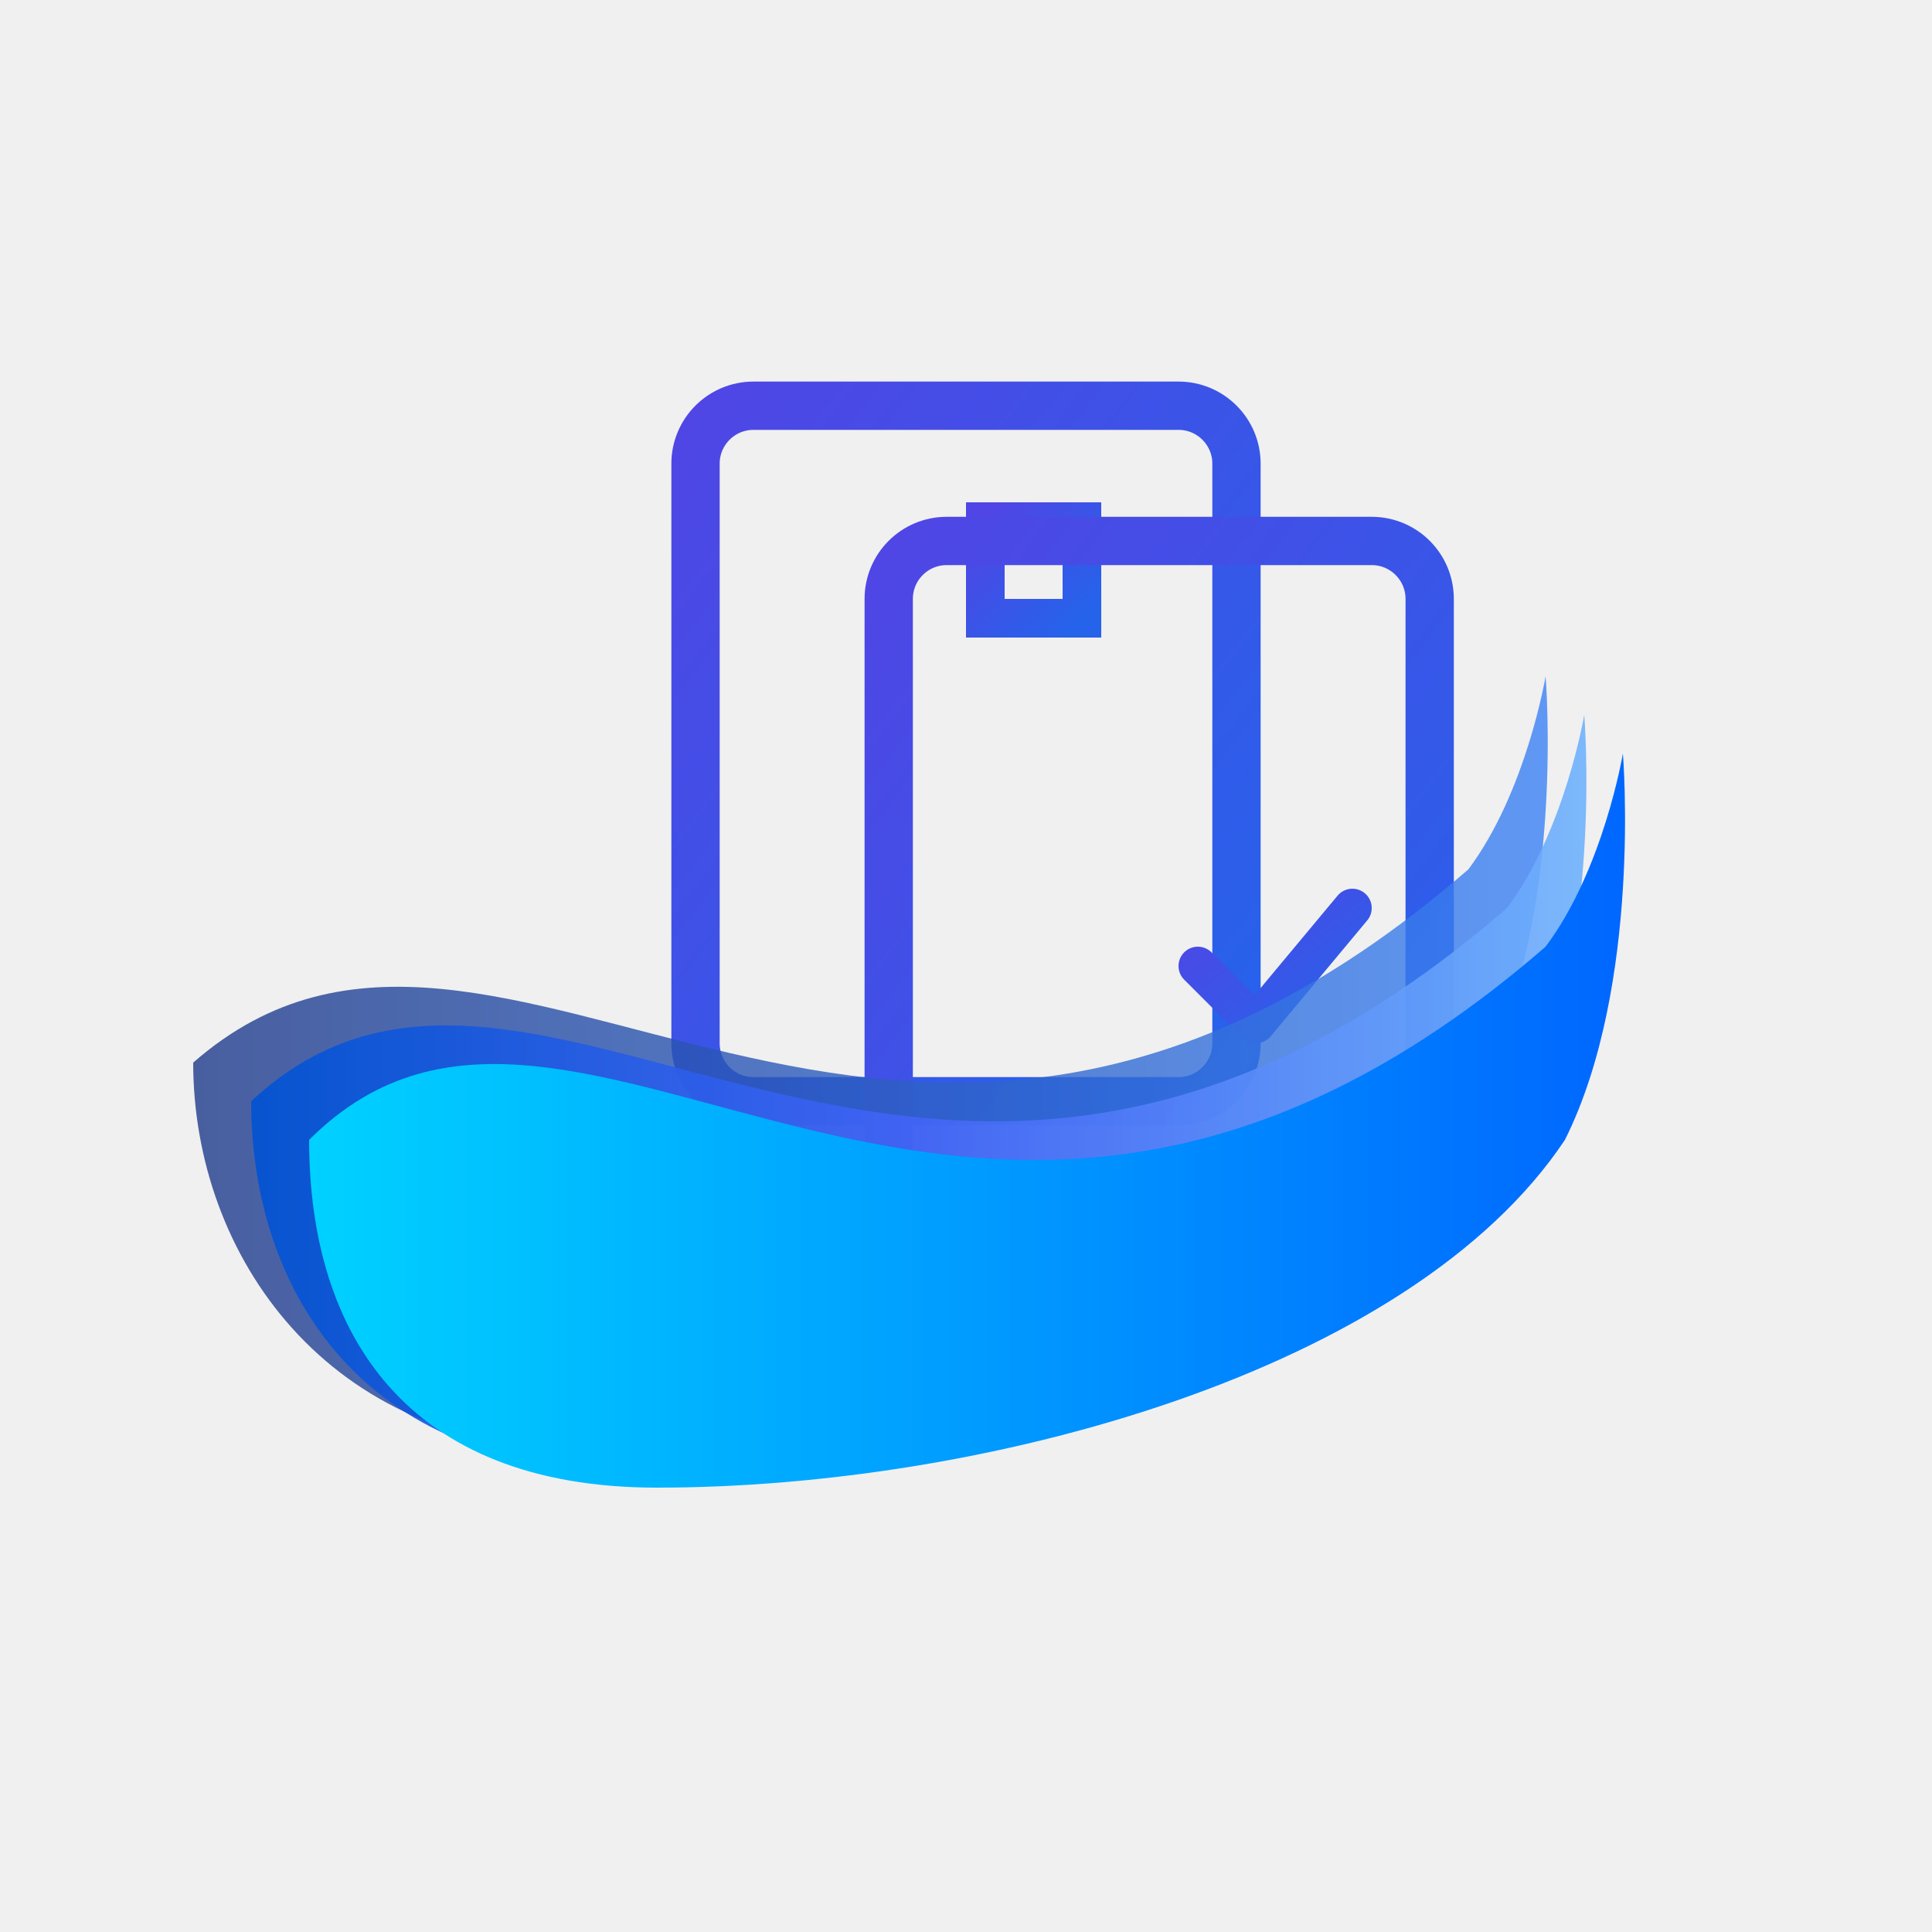
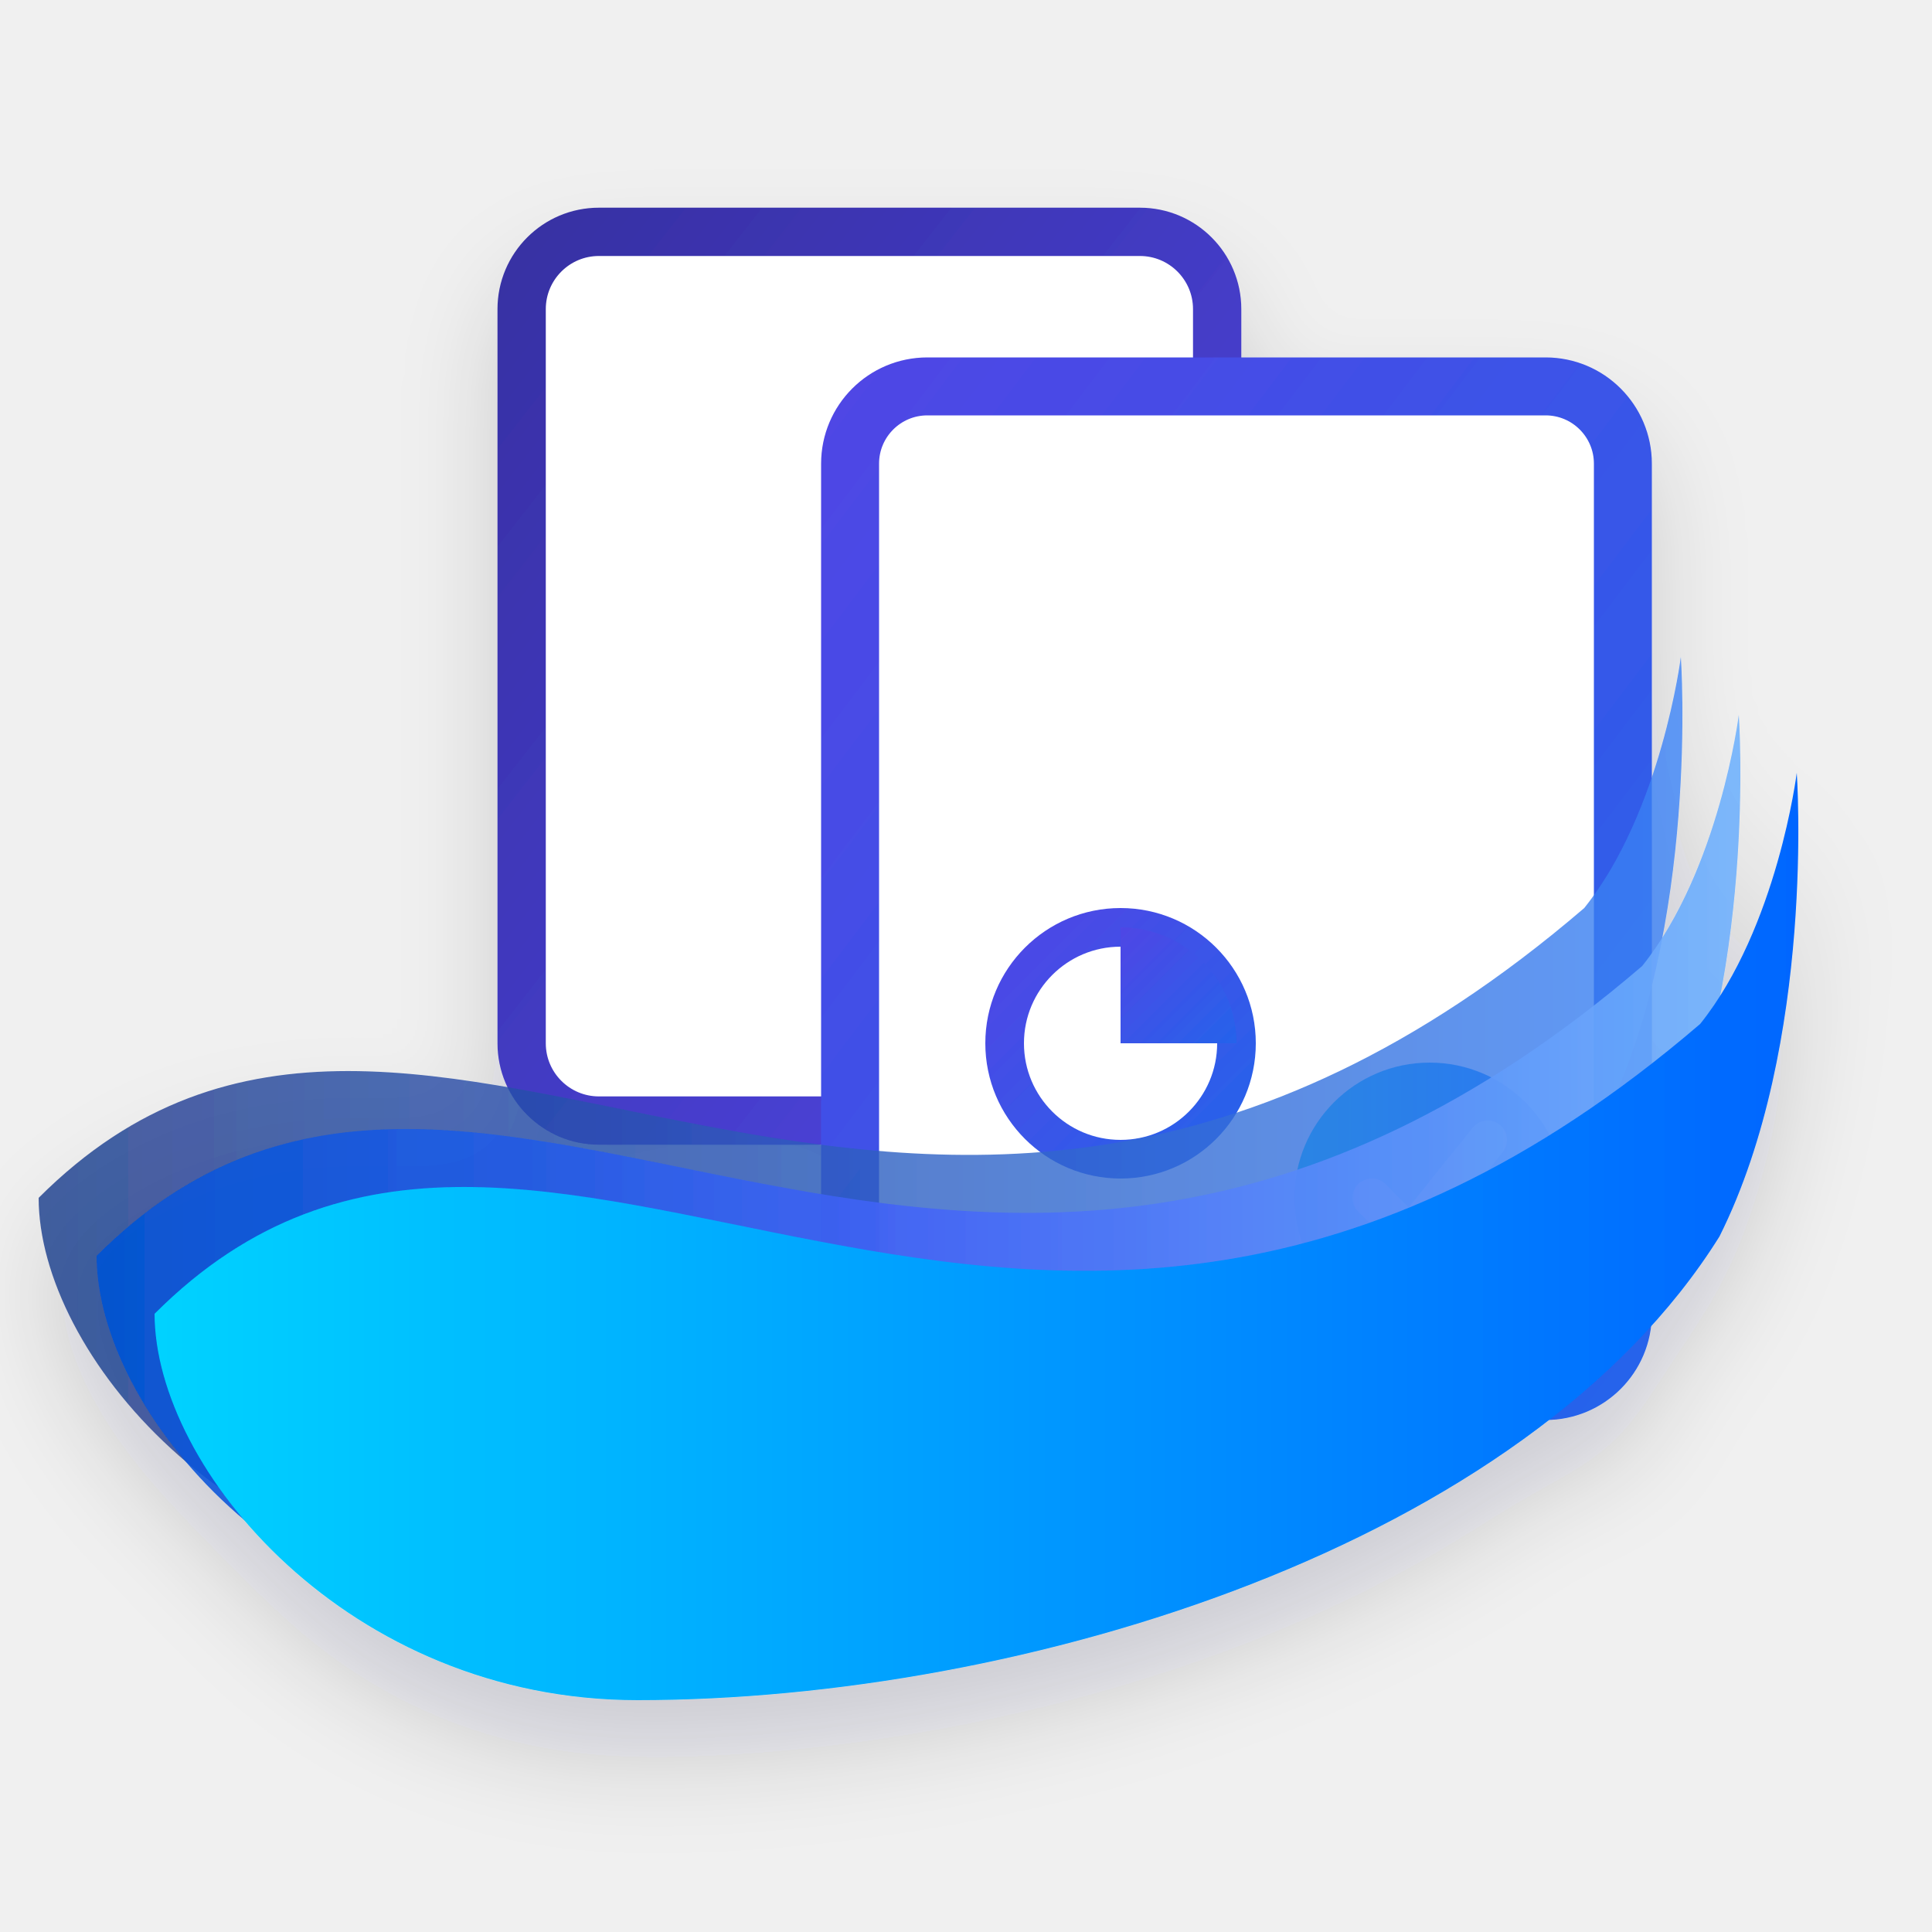
- <svg xmlns="http://www.w3.org/2000/svg" viewBox="0 0 100 100">
+ <svg xmlns="http://www.w3.org/2000/svg" viewBox="0 0 100 100" class="logo-icon-svg" style="width: 100%; height: 100%; display: block;">
  <defs>
-     <linearGradient id="docGradientFav" x1="0%" y1="0%" x2="100%" y2="100%">
+     <linearGradient id="docGradientIconBack" x1="0%" y1="0%" x2="100%" y2="100%">
+       <stop offset="0%" stop-color="#3730a3" />
+       <stop offset="100%" stop-color="#4f46e5" />
+     </linearGradient>
+     <linearGradient id="docGradientIconFront" x1="0%" y1="0%" x2="100%" y2="100%">
      <stop offset="0%" stop-color="#4f46e5" />
      <stop offset="100%" stop-color="#2563eb" />
    </linearGradient>
-     <linearGradient id="waveGradient1Fav" x1="0%" y1="0%" x2="100%" y2="0%">
+     <linearGradient id="waveGradient1Icon" x1="0%" y1="0%" x2="100%" y2="0%">
      <stop offset="0%" stop-color="#00d2ff" />
      <stop offset="100%" stop-color="#0066ff" />
    </linearGradient>
-     <linearGradient id="waveGradient2Fav" x1="0%" y1="0%" x2="100%" y2="0%">
+     <linearGradient id="waveGradient2Icon" x1="0%" y1="0%" x2="100%" y2="0%">
      <stop offset="0%" stop-color="#0052d4" />
      <stop offset="50%" stop-color="#4364f7" />
      <stop offset="100%" stop-color="#6fb1fc" />
    </linearGradient>
-     <linearGradient id="waveGradient3Fav" x1="0%" y1="0%" x2="100%" y2="0%">
+     <linearGradient id="waveGradient3Icon" x1="0%" y1="0%" x2="100%" y2="0%">
      <stop offset="0%" stop-color="#1e3a8a" />
      <stop offset="100%" stop-color="#3b82f6" />
    </linearGradient>
+     <filter id="logoShadowIcon" x="-20%" y="-20%" width="140%" height="140%">
+       <feDropShadow dx="0" dy="3" stdDeviation="2.5" flood-color="#091e36" flood-opacity="0.15" />
+     </filter>
  </defs>
-   <g transform="translate(2, 5)">
-     <rect x="34" y="16" width="28" height="36" rx="3" fill="none" stroke="url(#docGradientFav)" stroke-width="2.5" />
-     <rect x="49" y="22" width="5" height="5" fill="none" stroke="url(#docGradientFav)" stroke-width="2" />
-     <rect x="44" y="23" width="28" height="36" rx="3" fill="none" stroke="url(#docGradientFav)" stroke-width="2.5" />
-     <line x1="50" y1="31" x2="62" y2="31" stroke="url(#docGradientFav)" stroke-width="2" stroke-linecap="round" />
-     <line x1="50" y1="37" x2="58" y2="37" stroke="url(#docGradientFav)" stroke-width="2" stroke-linecap="round" />
-     <path d="M 60,45 L 63,48 L 68,42" fill="none" stroke="url(#docGradientFav)" stroke-width="2" stroke-linecap="round" stroke-linejoin="round" />
-     <path d="M 8,50 C 24,36 44,66 74,40 C 77,36 78,30 78,30 C 78,30 79,42 75,50 C 67,62 45,70 28,70 C 15,70 8,60 8,50 Z" fill="url(#waveGradient3Fav)" opacity="0.8" />
-     <path d="M 11,52 C 26,38 46,68 76,42 C 79,38 80,32 80,32 C 80,32 81,44 77,52 C 69,64 47,71 30,71 C 17,71 11,62 11,52 Z" fill="url(#waveGradient2Fav)" opacity="0.9" />
-     <path d="M 14,54 C 28,40 48,70 78,44 C 81,40 82,34 82,34 C 82,34 83,46 79,54 C 71,66 49,72 32,72 C 19,72 14,64 14,54 Z" fill="url(#waveGradient1Fav)" />
+   <g transform="translate(2, 2)" filter="url(#logoShadowIcon)">
+     <rect x="25" y="10" width="36" height="46" rx="4" fill="#ffffff" stroke="url(#docGradientIconBack)" stroke-width="2.5" />
+     <line x1="32" y1="20" x2="54" y2="20" stroke="url(#docGradientIconBack)" stroke-width="2" stroke-linecap="round" />
+     <line x1="32" y1="26" x2="48" y2="26" stroke="url(#docGradientIconBack)" stroke-width="2" stroke-linecap="round" />
+     <rect x="42" y="18" width="40" height="52" rx="4" fill="#ffffff" stroke="url(#docGradientIconFront)" stroke-width="3" />
+     <line x1="49" y1="30" x2="75" y2="30" stroke="url(#docGradientIconFront)" stroke-width="2.5" stroke-linecap="round" />
+     <line x1="49" y1="38" x2="68" y2="38" stroke="url(#docGradientIconFront)" stroke-width="2.5" stroke-linecap="round" />
+     <circle cx="56" cy="52" r="6" fill="none" stroke="url(#docGradientIconFront)" stroke-width="2" />
+     <path d="M 56,52 L 56,46 A 6,6 0 0,1 62,52 Z" fill="url(#docGradientIconFront)" />
+     <circle cx="72" cy="60" r="7" fill="url(#waveGradient1Icon)" />
+     <path d="M 69,60 L 71,62 L 75,57" fill="none" stroke="#ffffff" stroke-width="2" stroke-linecap="round" stroke-linejoin="round" />
+     <path d="M 0,60 C 20,40 45,75 80,45 C 84,40 85,32 85,32 C 85,32 86,46 81,56 C 71,72 45,80 25,80 C 10,80 0,68 0,60 Z" fill="url(#waveGradient3Icon)" opacity="0.8" />
+     <path d="M 3,63 C 23,43 48,78 83,48 C 87,43 88,35 88,35 C 88,35 89,49 84,59 C 74,75 48,83 28,83 C 13,83 3,71 3,63 Z" fill="url(#waveGradient2Icon)" opacity="0.9" />
+     <path d="M 6,66 C 26,46 51,81 86,51 C 90,46 91,38 91,38 C 91,38 92,52 87,62 C 77,78 51,86 31,86 C 16,86 6,74 6,66 Z" fill="url(#waveGradient1Icon)" />
  </g>
</svg>
